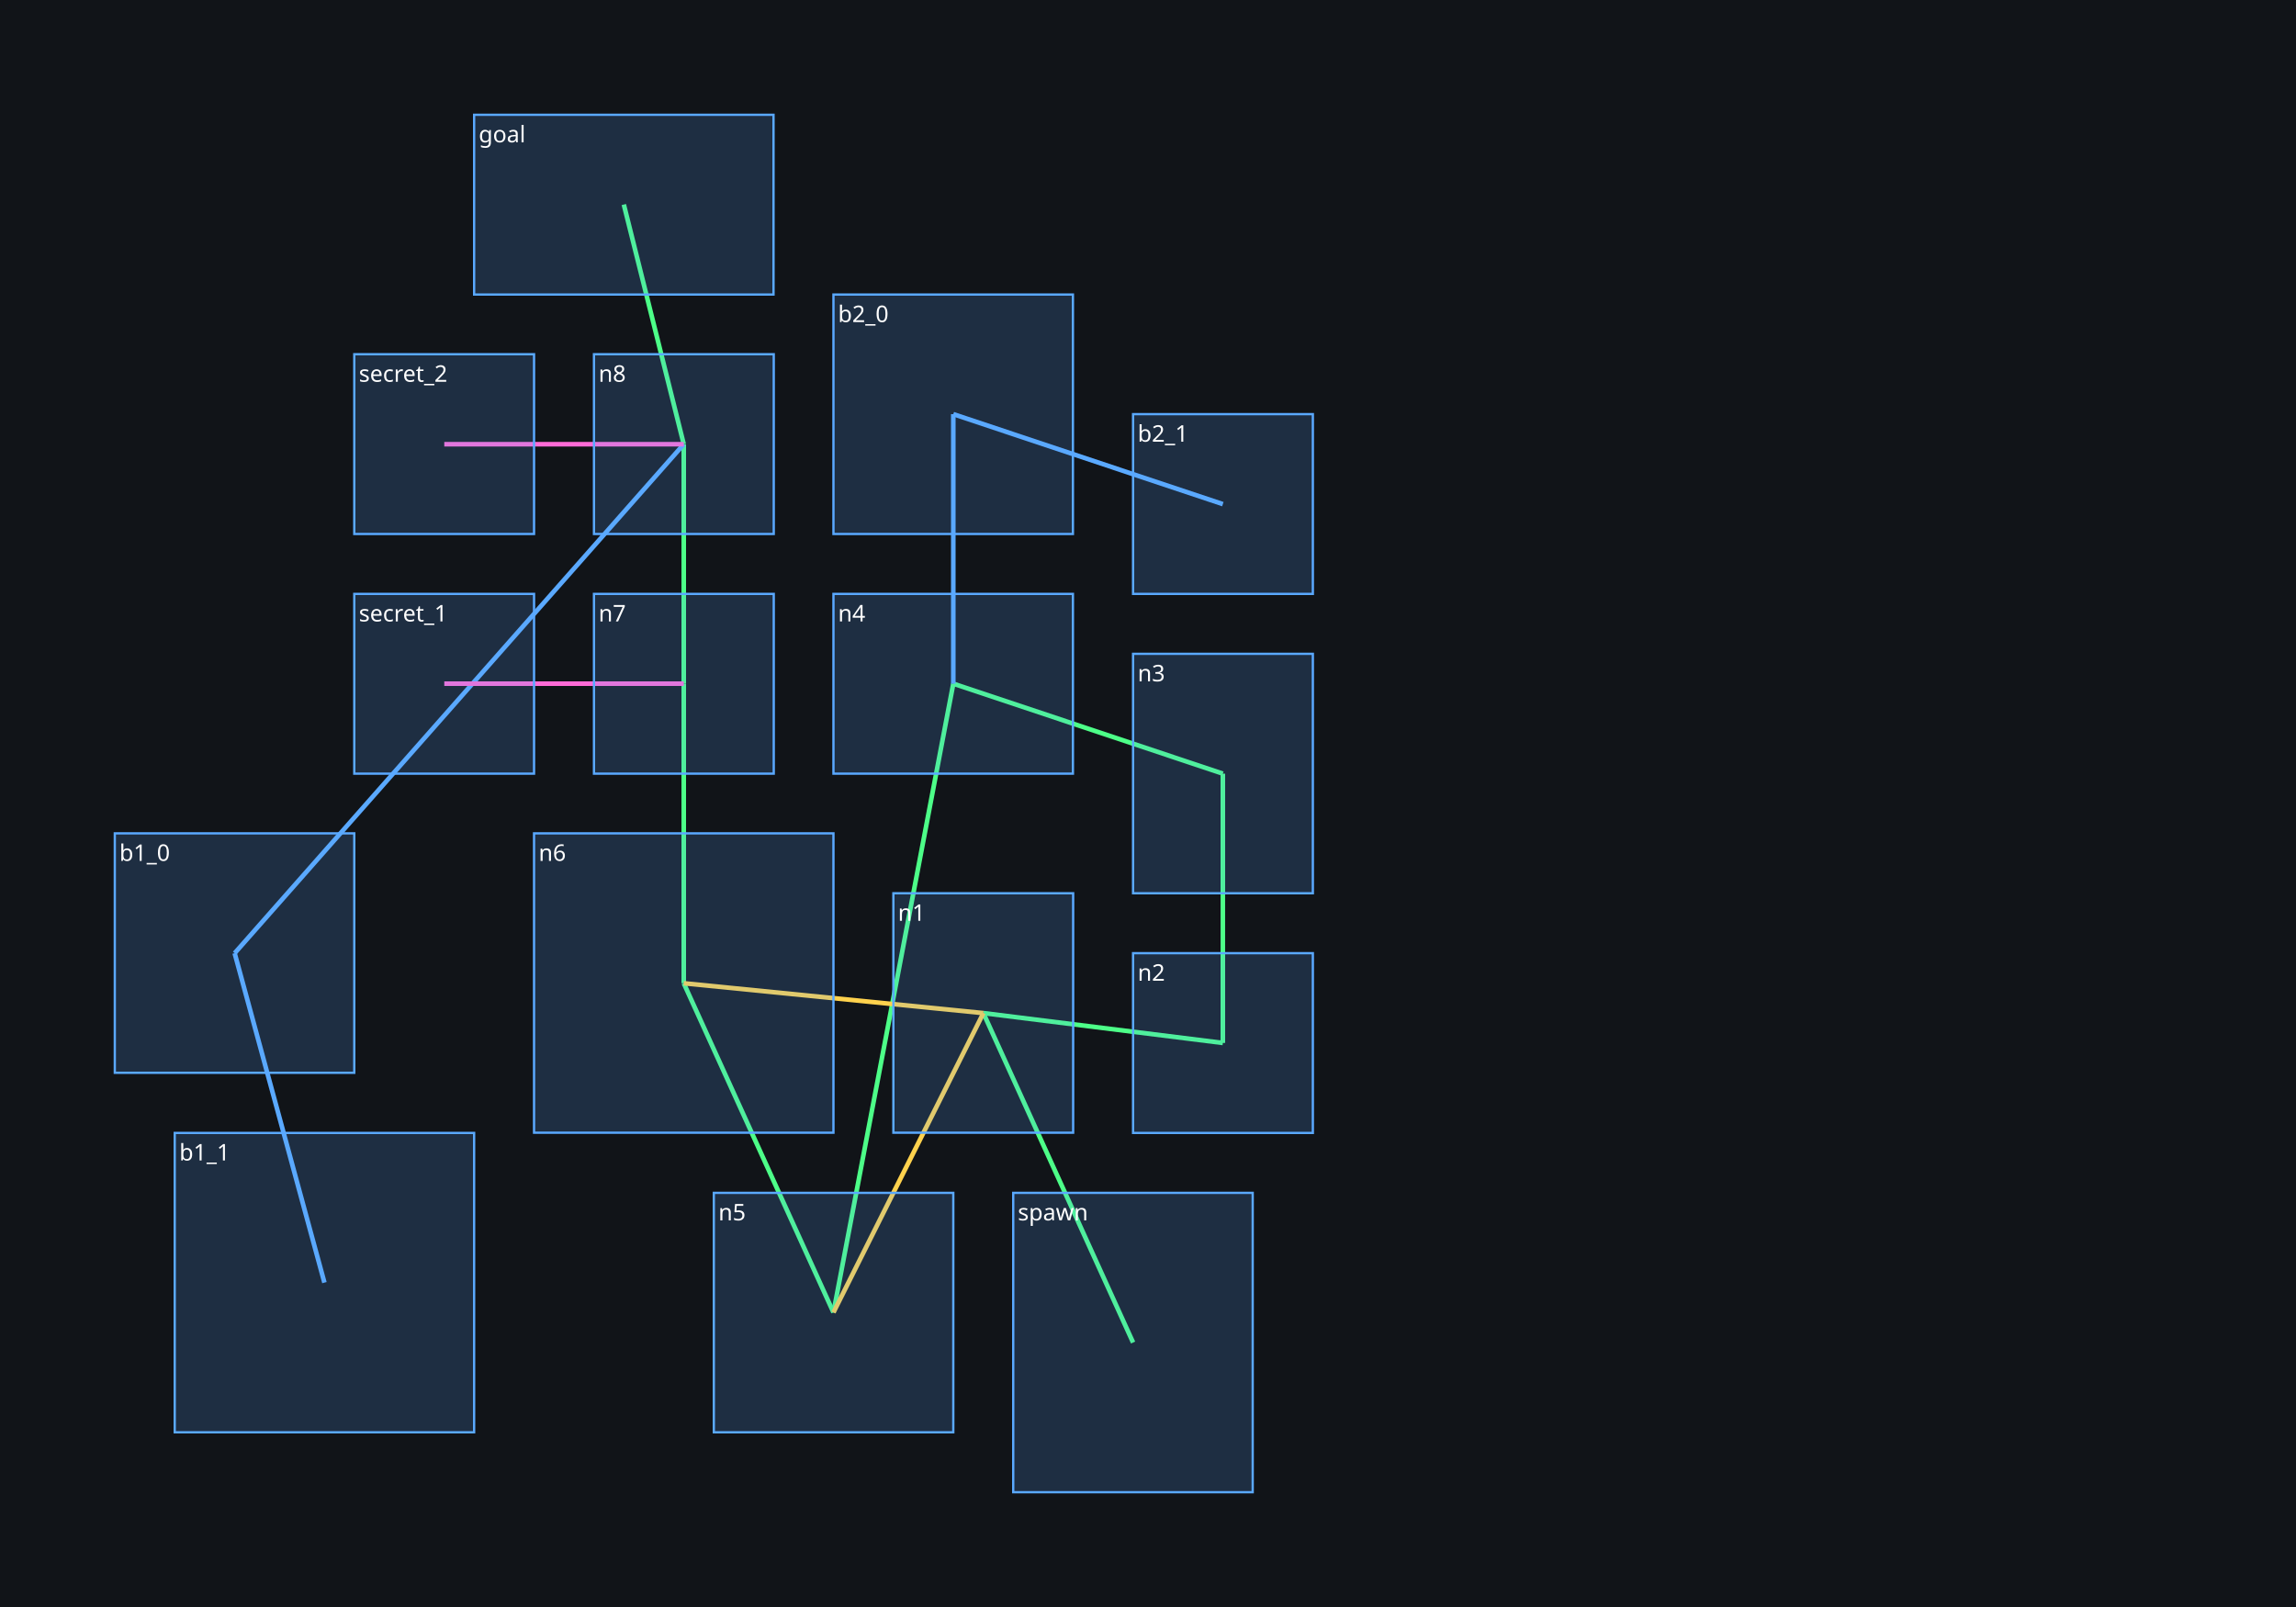
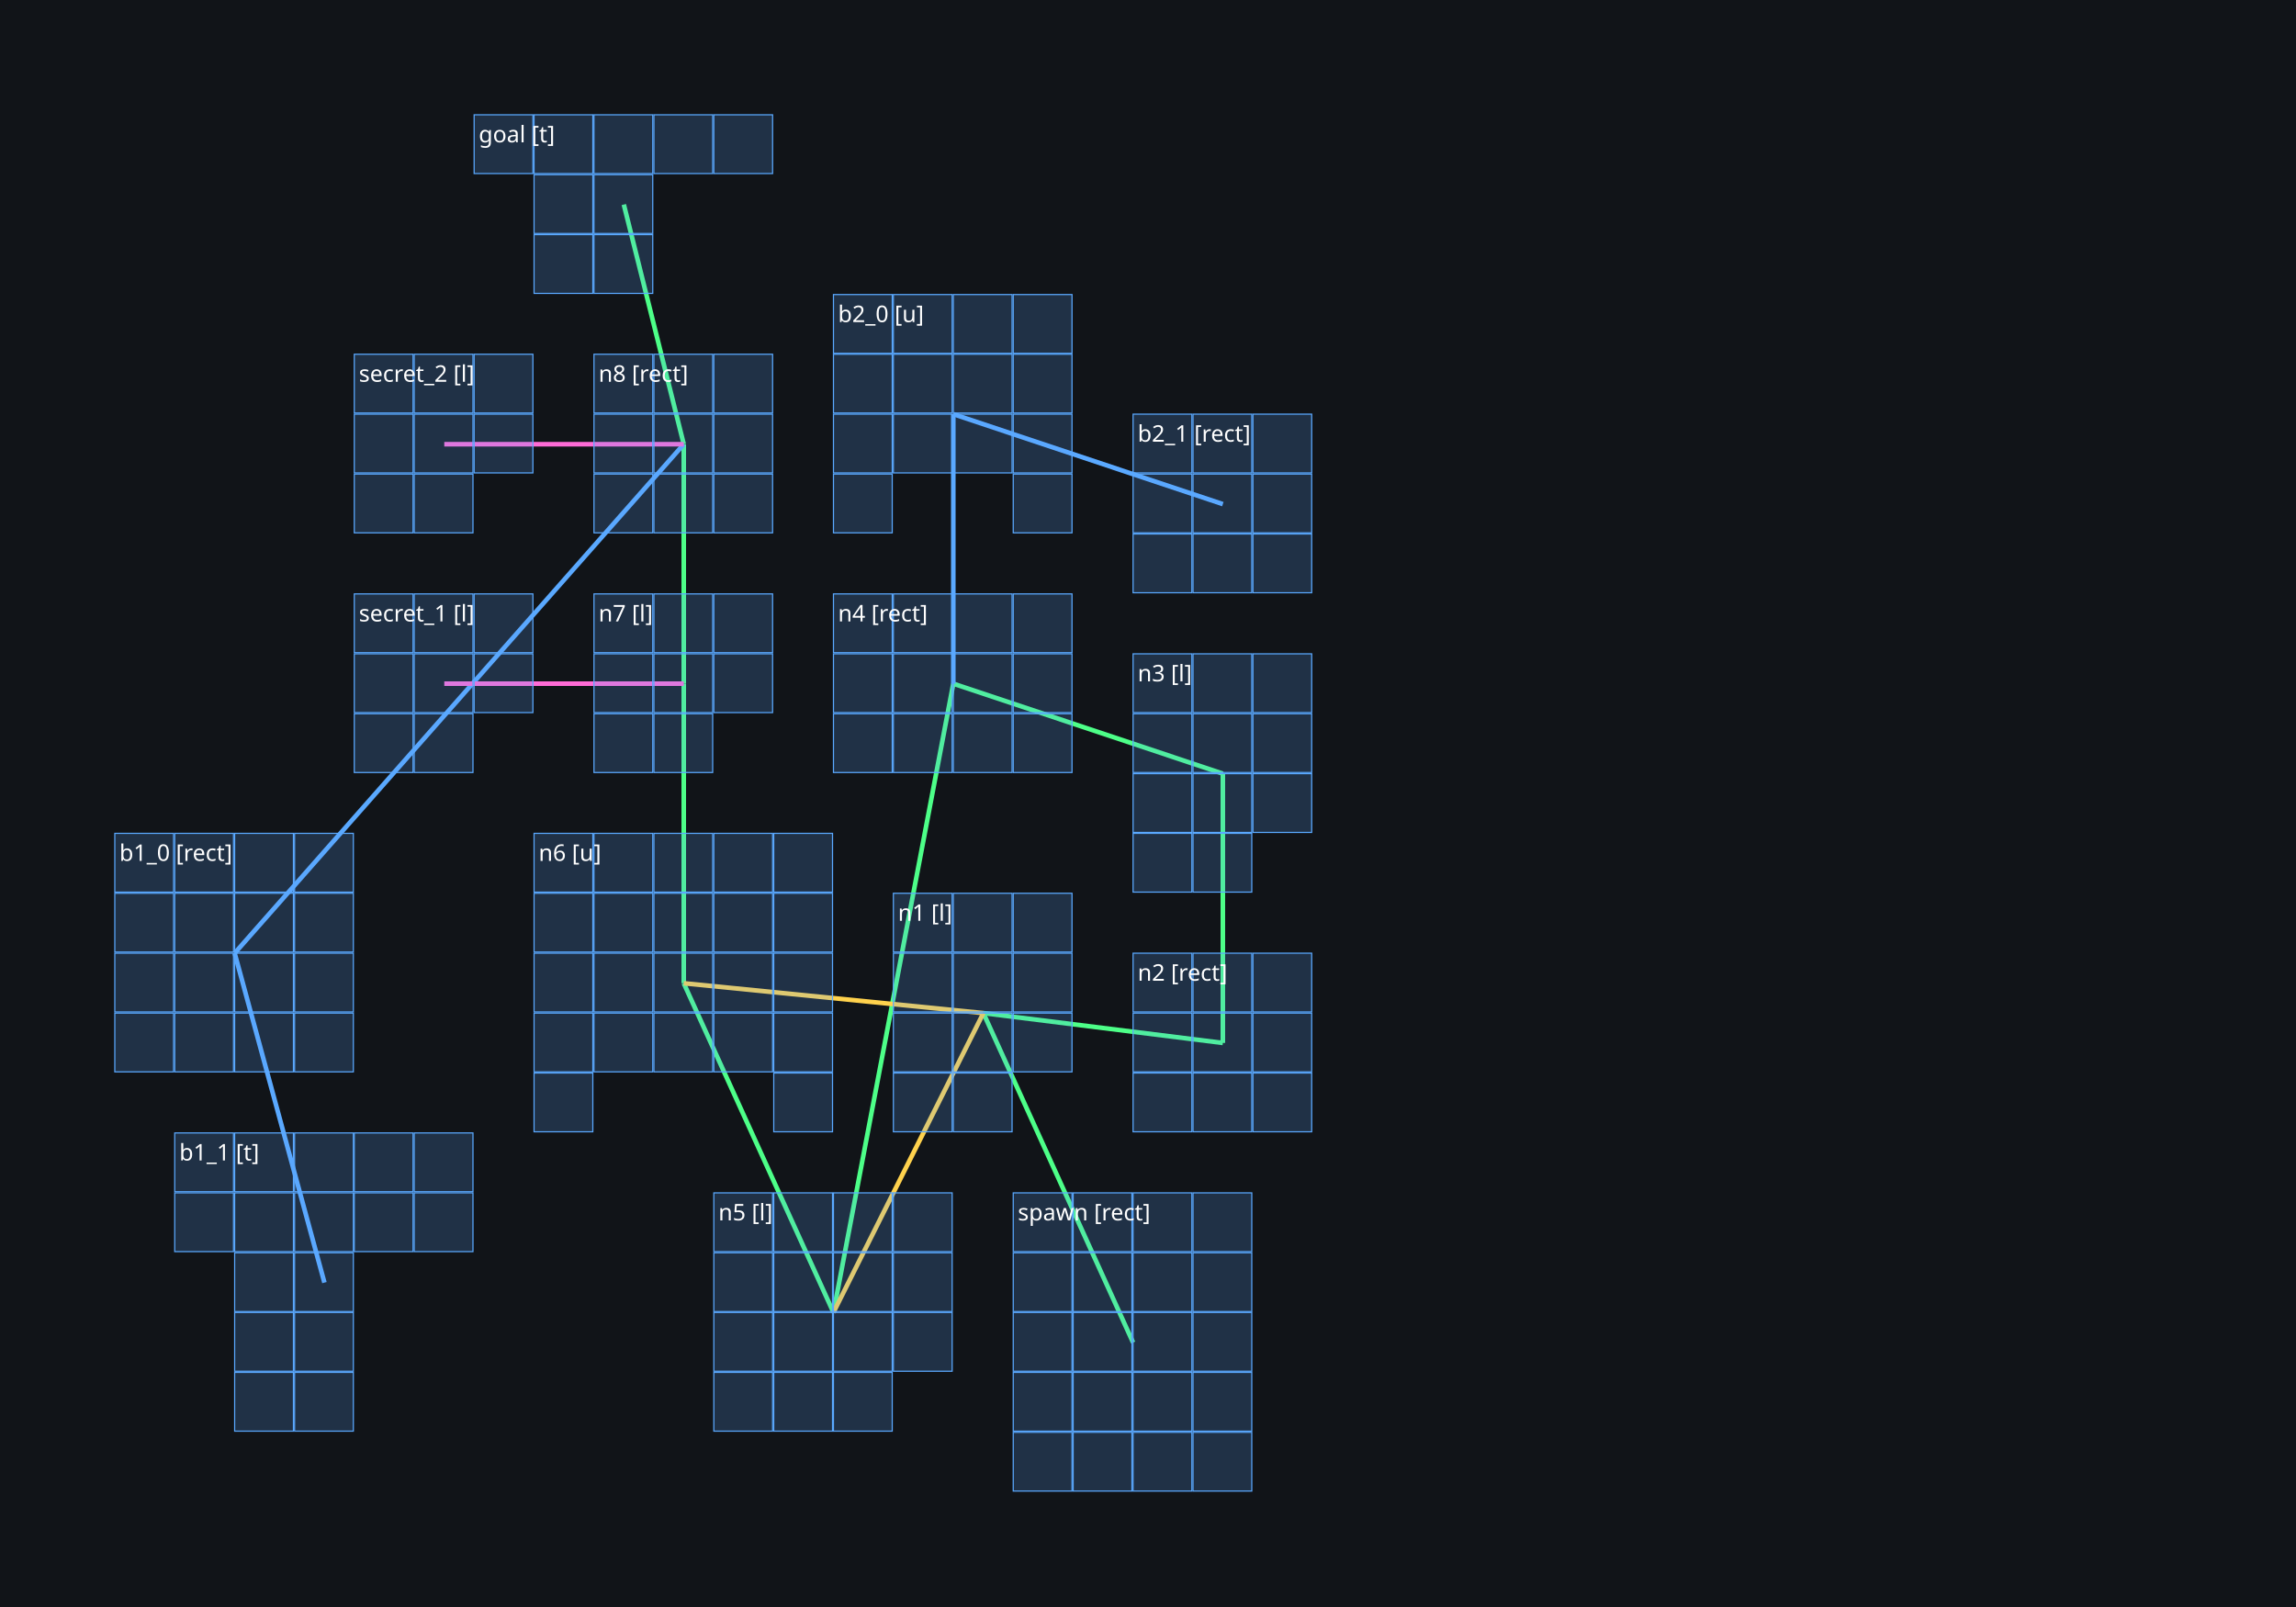
<svg xmlns="http://www.w3.org/2000/svg" width="1000" height="700" viewBox="0 0 1000 700">
  <rect width="100%" height="100%" fill="#111418" />
  <line x1="493.5" y1="584.8" x2="428.3" y2="441.3" stroke="#4dff88" stroke-width="2" />
  <line x1="428.3" y1="441.3" x2="532.6" y2="454.3" stroke="#4dff88" stroke-width="2" />
  <line x1="532.6" y1="454.3" x2="532.6" y2="337.0" stroke="#4dff88" stroke-width="2" />
  <line x1="532.6" y1="337.0" x2="415.2" y2="297.8" stroke="#4dff88" stroke-width="2" />
  <line x1="415.2" y1="297.8" x2="363.0" y2="571.7" stroke="#4dff88" stroke-width="2" />
  <line x1="363.0" y1="571.7" x2="297.8" y2="428.3" stroke="#4dff88" stroke-width="2" />
  <line x1="297.8" y1="428.3" x2="297.8" y2="297.8" stroke="#4dff88" stroke-width="2" />
  <line x1="297.8" y1="297.8" x2="297.8" y2="193.5" stroke="#4dff88" stroke-width="2" />
  <line x1="297.8" y1="193.5" x2="271.7" y2="89.1" stroke="#4dff88" stroke-width="2" />
  <line x1="297.8" y1="193.5" x2="102.2" y2="415.2" stroke="#5aa9ff" stroke-width="2" />
  <line x1="102.2" y1="415.2" x2="141.3" y2="558.7" stroke="#5aa9ff" stroke-width="2" />
  <line x1="415.2" y1="297.8" x2="415.2" y2="180.4" stroke="#5aa9ff" stroke-width="2" />
  <line x1="415.2" y1="180.4" x2="532.6" y2="219.6" stroke="#5aa9ff" stroke-width="2" />
  <line x1="428.3" y1="441.3" x2="363.0" y2="571.7" stroke="#ffd24d" stroke-width="2" />
  <line x1="428.3" y1="441.3" x2="297.8" y2="428.3" stroke="#ffd24d" stroke-width="2" />
  <line x1="297.8" y1="297.8" x2="193.5" y2="297.8" stroke="#ff6bd6" stroke-width="2" />
  <line x1="297.8" y1="193.5" x2="193.5" y2="193.5" stroke="#ff6bd6" stroke-width="2" />
-   <rect x="441.3" y="519.6" width="104.3" height="130.4" fill="#5aa9ff" fill-opacity="0.18" stroke="#5aa9ff" />
-   <text x="443.3" y="531.6" fill="#fff" font-family="sans-serif" font-size="10">spawn</text>
-   <rect x="389.1" y="389.1" width="78.3" height="104.3" fill="#5aa9ff" fill-opacity="0.18" stroke="#5aa9ff" />
-   <text x="391.1" y="401.1" fill="#fff" font-family="sans-serif" font-size="10">n1</text>
-   <rect x="493.5" y="415.2" width="78.3" height="78.3" fill="#5aa9ff" fill-opacity="0.18" stroke="#5aa9ff" />
-   <text x="495.5" y="427.2" fill="#fff" font-family="sans-serif" font-size="10">n2</text>
-   <rect x="310.9" y="519.6" width="104.3" height="104.3" fill="#5aa9ff" fill-opacity="0.18" stroke="#5aa9ff" />
-   <text x="312.9" y="531.6" fill="#fff" font-family="sans-serif" font-size="10">n5</text>
-   <rect x="232.6" y="363.0" width="130.4" height="130.4" fill="#5aa9ff" fill-opacity="0.18" stroke="#5aa9ff" />
-   <text x="234.6" y="375.0" fill="#fff" font-family="sans-serif" font-size="10">n6</text>
-   <rect x="493.5" y="284.8" width="78.3" height="104.3" fill="#5aa9ff" fill-opacity="0.18" stroke="#5aa9ff" />
-   <text x="495.5" y="296.8" fill="#fff" font-family="sans-serif" font-size="10">n3</text>
-   <rect x="363.0" y="258.7" width="104.3" height="78.3" fill="#5aa9ff" fill-opacity="0.18" stroke="#5aa9ff" />
-   <text x="365.0" y="270.7" fill="#fff" font-family="sans-serif" font-size="10">n4</text>
-   <rect x="258.7" y="258.7" width="78.3" height="78.3" fill="#5aa9ff" fill-opacity="0.18" stroke="#5aa9ff" />
-   <text x="260.7" y="270.7" fill="#fff" font-family="sans-serif" font-size="10">n7</text>
-   <rect x="363.0" y="128.3" width="104.3" height="104.3" fill="#5aa9ff" fill-opacity="0.18" stroke="#5aa9ff" />
-   <text x="365.0" y="140.3" fill="#fff" font-family="sans-serif" font-size="10">b2_0</text>
-   <rect x="258.7" y="154.3" width="78.3" height="78.3" fill="#5aa9ff" fill-opacity="0.18" stroke="#5aa9ff" />
-   <text x="260.7" y="166.3" fill="#fff" font-family="sans-serif" font-size="10">n8</text>
-   <rect x="154.3" y="258.7" width="78.3" height="78.3" fill="#5aa9ff" fill-opacity="0.18" stroke="#5aa9ff" />
-   <text x="156.3" y="270.7" fill="#fff" font-family="sans-serif" font-size="10">secret_1</text>
-   <rect x="493.5" y="180.4" width="78.3" height="78.3" fill="#5aa9ff" fill-opacity="0.18" stroke="#5aa9ff" />
-   <text x="495.5" y="192.4" fill="#fff" font-family="sans-serif" font-size="10">b2_1</text>
-   <rect x="206.5" y="50.0" width="130.4" height="78.3" fill="#5aa9ff" fill-opacity="0.18" stroke="#5aa9ff" />
-   <text x="208.5" y="62.0" fill="#fff" font-family="sans-serif" font-size="10">goal</text>
-   <rect x="50.0" y="363.0" width="104.3" height="104.3" fill="#5aa9ff" fill-opacity="0.18" stroke="#5aa9ff" />
-   <text x="52.0" y="375.0" fill="#fff" font-family="sans-serif" font-size="10">b1_0</text>
-   <rect x="154.3" y="154.3" width="78.3" height="78.3" fill="#5aa9ff" fill-opacity="0.18" stroke="#5aa9ff" />
-   <text x="156.3" y="166.3" fill="#fff" font-family="sans-serif" font-size="10">secret_2</text>
-   <rect x="76.1" y="493.5" width="130.4" height="130.4" fill="#5aa9ff" fill-opacity="0.18" stroke="#5aa9ff" />
-   <text x="78.1" y="505.5" fill="#fff" font-family="sans-serif" font-size="10">b1_1</text>
+   <rect x="441.3" y="519.6" width="25.6" height="25.6" fill="#5aa9ff" fill-opacity="0.20" stroke="#5aa9ff" stroke-width="0.5" />
+   <rect x="441.3" y="545.7" width="25.6" height="25.6" fill="#5aa9ff" fill-opacity="0.20" stroke="#5aa9ff" stroke-width="0.5" />
+   <rect x="441.3" y="571.7" width="25.6" height="25.6" fill="#5aa9ff" fill-opacity="0.20" stroke="#5aa9ff" stroke-width="0.5" />
+   <rect x="441.3" y="597.8" width="25.6" height="25.6" fill="#5aa9ff" fill-opacity="0.20" stroke="#5aa9ff" stroke-width="0.5" />
+   <rect x="441.3" y="623.9" width="25.6" height="25.6" fill="#5aa9ff" fill-opacity="0.20" stroke="#5aa9ff" stroke-width="0.5" />
+   <rect x="467.4" y="519.6" width="25.6" height="25.6" fill="#5aa9ff" fill-opacity="0.20" stroke="#5aa9ff" stroke-width="0.5" />
+   <rect x="467.4" y="545.7" width="25.6" height="25.6" fill="#5aa9ff" fill-opacity="0.20" stroke="#5aa9ff" stroke-width="0.5" />
+   <rect x="467.4" y="571.7" width="25.6" height="25.6" fill="#5aa9ff" fill-opacity="0.20" stroke="#5aa9ff" stroke-width="0.5" />
+   <rect x="467.4" y="597.8" width="25.6" height="25.6" fill="#5aa9ff" fill-opacity="0.20" stroke="#5aa9ff" stroke-width="0.5" />
+   <rect x="467.4" y="623.9" width="25.6" height="25.6" fill="#5aa9ff" fill-opacity="0.20" stroke="#5aa9ff" stroke-width="0.5" />
+   <rect x="493.5" y="519.6" width="25.6" height="25.6" fill="#5aa9ff" fill-opacity="0.20" stroke="#5aa9ff" stroke-width="0.5" />
+   <rect x="493.5" y="545.7" width="25.6" height="25.6" fill="#5aa9ff" fill-opacity="0.20" stroke="#5aa9ff" stroke-width="0.5" />
+   <rect x="493.5" y="571.7" width="25.6" height="25.6" fill="#5aa9ff" fill-opacity="0.20" stroke="#5aa9ff" stroke-width="0.5" />
+   <rect x="493.5" y="597.8" width="25.6" height="25.6" fill="#5aa9ff" fill-opacity="0.20" stroke="#5aa9ff" stroke-width="0.5" />
+   <rect x="493.5" y="623.9" width="25.6" height="25.6" fill="#5aa9ff" fill-opacity="0.20" stroke="#5aa9ff" stroke-width="0.5" />
+   <rect x="519.6" y="519.6" width="25.6" height="25.6" fill="#5aa9ff" fill-opacity="0.20" stroke="#5aa9ff" stroke-width="0.5" />
+   <rect x="519.6" y="545.7" width="25.6" height="25.6" fill="#5aa9ff" fill-opacity="0.20" stroke="#5aa9ff" stroke-width="0.5" />
+   <rect x="519.6" y="571.7" width="25.6" height="25.6" fill="#5aa9ff" fill-opacity="0.20" stroke="#5aa9ff" stroke-width="0.5" />
+   <rect x="519.6" y="597.8" width="25.6" height="25.6" fill="#5aa9ff" fill-opacity="0.20" stroke="#5aa9ff" stroke-width="0.5" />
+   <rect x="519.6" y="623.9" width="25.6" height="25.6" fill="#5aa9ff" fill-opacity="0.20" stroke="#5aa9ff" stroke-width="0.5" />
+   <text x="443.3" y="531.6" fill="#fff" font-family="sans-serif" font-size="10">spawn [rect]</text>
+   <rect x="389.1" y="389.1" width="25.6" height="25.6" fill="#5aa9ff" fill-opacity="0.20" stroke="#5aa9ff" stroke-width="0.5" />
+   <rect x="389.1" y="415.2" width="25.6" height="25.6" fill="#5aa9ff" fill-opacity="0.20" stroke="#5aa9ff" stroke-width="0.5" />
+   <rect x="389.1" y="441.3" width="25.6" height="25.6" fill="#5aa9ff" fill-opacity="0.20" stroke="#5aa9ff" stroke-width="0.5" />
+   <rect x="389.1" y="467.4" width="25.6" height="25.6" fill="#5aa9ff" fill-opacity="0.20" stroke="#5aa9ff" stroke-width="0.5" />
+   <rect x="415.2" y="389.1" width="25.6" height="25.6" fill="#5aa9ff" fill-opacity="0.20" stroke="#5aa9ff" stroke-width="0.5" />
+   <rect x="415.2" y="415.2" width="25.6" height="25.6" fill="#5aa9ff" fill-opacity="0.20" stroke="#5aa9ff" stroke-width="0.5" />
+   <rect x="415.2" y="441.3" width="25.6" height="25.6" fill="#5aa9ff" fill-opacity="0.20" stroke="#5aa9ff" stroke-width="0.5" />
+   <rect x="415.2" y="467.4" width="25.6" height="25.6" fill="#5aa9ff" fill-opacity="0.20" stroke="#5aa9ff" stroke-width="0.5" />
+   <rect x="441.3" y="389.1" width="25.6" height="25.6" fill="#5aa9ff" fill-opacity="0.20" stroke="#5aa9ff" stroke-width="0.5" />
+   <rect x="441.3" y="415.2" width="25.6" height="25.6" fill="#5aa9ff" fill-opacity="0.20" stroke="#5aa9ff" stroke-width="0.5" />
+   <rect x="441.3" y="441.3" width="25.6" height="25.6" fill="#5aa9ff" fill-opacity="0.20" stroke="#5aa9ff" stroke-width="0.5" />
+   <text x="391.1" y="401.1" fill="#fff" font-family="sans-serif" font-size="10">n1 [l]</text>
+   <rect x="493.5" y="415.2" width="25.6" height="25.6" fill="#5aa9ff" fill-opacity="0.20" stroke="#5aa9ff" stroke-width="0.5" />
+   <rect x="493.5" y="441.3" width="25.6" height="25.6" fill="#5aa9ff" fill-opacity="0.20" stroke="#5aa9ff" stroke-width="0.5" />
+   <rect x="493.5" y="467.4" width="25.6" height="25.6" fill="#5aa9ff" fill-opacity="0.20" stroke="#5aa9ff" stroke-width="0.5" />
+   <rect x="519.6" y="415.2" width="25.6" height="25.6" fill="#5aa9ff" fill-opacity="0.20" stroke="#5aa9ff" stroke-width="0.5" />
+   <rect x="519.6" y="441.3" width="25.6" height="25.6" fill="#5aa9ff" fill-opacity="0.20" stroke="#5aa9ff" stroke-width="0.5" />
+   <rect x="519.6" y="467.4" width="25.6" height="25.6" fill="#5aa9ff" fill-opacity="0.20" stroke="#5aa9ff" stroke-width="0.5" />
+   <rect x="545.7" y="415.2" width="25.6" height="25.6" fill="#5aa9ff" fill-opacity="0.20" stroke="#5aa9ff" stroke-width="0.5" />
+   <rect x="545.7" y="441.3" width="25.6" height="25.6" fill="#5aa9ff" fill-opacity="0.20" stroke="#5aa9ff" stroke-width="0.5" />
+   <rect x="545.7" y="467.4" width="25.6" height="25.6" fill="#5aa9ff" fill-opacity="0.20" stroke="#5aa9ff" stroke-width="0.5" />
+   <text x="495.5" y="427.2" fill="#fff" font-family="sans-serif" font-size="10">n2 [rect]</text>
+   <rect x="310.9" y="519.6" width="25.6" height="25.6" fill="#5aa9ff" fill-opacity="0.20" stroke="#5aa9ff" stroke-width="0.5" />
+   <rect x="310.9" y="545.7" width="25.6" height="25.6" fill="#5aa9ff" fill-opacity="0.20" stroke="#5aa9ff" stroke-width="0.5" />
+   <rect x="310.9" y="571.7" width="25.6" height="25.6" fill="#5aa9ff" fill-opacity="0.20" stroke="#5aa9ff" stroke-width="0.5" />
+   <rect x="310.9" y="597.8" width="25.6" height="25.6" fill="#5aa9ff" fill-opacity="0.20" stroke="#5aa9ff" stroke-width="0.5" />
+   <rect x="337.0" y="519.6" width="25.6" height="25.6" fill="#5aa9ff" fill-opacity="0.20" stroke="#5aa9ff" stroke-width="0.5" />
+   <rect x="337.0" y="545.7" width="25.6" height="25.6" fill="#5aa9ff" fill-opacity="0.20" stroke="#5aa9ff" stroke-width="0.5" />
+   <rect x="337.0" y="571.7" width="25.6" height="25.6" fill="#5aa9ff" fill-opacity="0.20" stroke="#5aa9ff" stroke-width="0.5" />
+   <rect x="337.0" y="597.8" width="25.6" height="25.6" fill="#5aa9ff" fill-opacity="0.20" stroke="#5aa9ff" stroke-width="0.5" />
+   <rect x="363.0" y="519.6" width="25.6" height="25.6" fill="#5aa9ff" fill-opacity="0.20" stroke="#5aa9ff" stroke-width="0.5" />
+   <rect x="363.0" y="545.7" width="25.6" height="25.6" fill="#5aa9ff" fill-opacity="0.20" stroke="#5aa9ff" stroke-width="0.5" />
+   <rect x="363.0" y="571.7" width="25.6" height="25.6" fill="#5aa9ff" fill-opacity="0.20" stroke="#5aa9ff" stroke-width="0.5" />
+   <rect x="363.0" y="597.8" width="25.6" height="25.6" fill="#5aa9ff" fill-opacity="0.20" stroke="#5aa9ff" stroke-width="0.5" />
+   <rect x="389.1" y="519.6" width="25.6" height="25.6" fill="#5aa9ff" fill-opacity="0.20" stroke="#5aa9ff" stroke-width="0.5" />
+   <rect x="389.1" y="545.7" width="25.6" height="25.6" fill="#5aa9ff" fill-opacity="0.20" stroke="#5aa9ff" stroke-width="0.5" />
+   <rect x="389.1" y="571.7" width="25.6" height="25.6" fill="#5aa9ff" fill-opacity="0.20" stroke="#5aa9ff" stroke-width="0.5" />
+   <text x="312.9" y="531.6" fill="#fff" font-family="sans-serif" font-size="10">n5 [l]</text>
+   <rect x="232.6" y="363.0" width="25.6" height="25.6" fill="#5aa9ff" fill-opacity="0.20" stroke="#5aa9ff" stroke-width="0.5" />
+   <rect x="232.6" y="389.1" width="25.6" height="25.6" fill="#5aa9ff" fill-opacity="0.20" stroke="#5aa9ff" stroke-width="0.5" />
+   <rect x="232.6" y="415.2" width="25.6" height="25.6" fill="#5aa9ff" fill-opacity="0.20" stroke="#5aa9ff" stroke-width="0.5" />
+   <rect x="232.6" y="441.3" width="25.6" height="25.6" fill="#5aa9ff" fill-opacity="0.20" stroke="#5aa9ff" stroke-width="0.5" />
+   <rect x="232.6" y="467.4" width="25.6" height="25.6" fill="#5aa9ff" fill-opacity="0.20" stroke="#5aa9ff" stroke-width="0.5" />
+   <rect x="258.7" y="363.0" width="25.6" height="25.6" fill="#5aa9ff" fill-opacity="0.20" stroke="#5aa9ff" stroke-width="0.5" />
+   <rect x="258.7" y="389.1" width="25.6" height="25.6" fill="#5aa9ff" fill-opacity="0.20" stroke="#5aa9ff" stroke-width="0.5" />
+   <rect x="258.7" y="415.2" width="25.6" height="25.6" fill="#5aa9ff" fill-opacity="0.20" stroke="#5aa9ff" stroke-width="0.5" />
+   <rect x="258.7" y="441.3" width="25.6" height="25.6" fill="#5aa9ff" fill-opacity="0.20" stroke="#5aa9ff" stroke-width="0.5" />
+   <rect x="284.8" y="363.0" width="25.6" height="25.6" fill="#5aa9ff" fill-opacity="0.20" stroke="#5aa9ff" stroke-width="0.5" />
+   <rect x="284.8" y="389.1" width="25.6" height="25.6" fill="#5aa9ff" fill-opacity="0.20" stroke="#5aa9ff" stroke-width="0.5" />
+   <rect x="284.8" y="415.2" width="25.6" height="25.6" fill="#5aa9ff" fill-opacity="0.20" stroke="#5aa9ff" stroke-width="0.5" />
+   <rect x="284.8" y="441.3" width="25.6" height="25.6" fill="#5aa9ff" fill-opacity="0.20" stroke="#5aa9ff" stroke-width="0.5" />
+   <rect x="310.9" y="363.0" width="25.6" height="25.6" fill="#5aa9ff" fill-opacity="0.20" stroke="#5aa9ff" stroke-width="0.5" />
+   <rect x="310.9" y="389.1" width="25.6" height="25.6" fill="#5aa9ff" fill-opacity="0.20" stroke="#5aa9ff" stroke-width="0.5" />
+   <rect x="310.9" y="415.2" width="25.6" height="25.6" fill="#5aa9ff" fill-opacity="0.20" stroke="#5aa9ff" stroke-width="0.5" />
+   <rect x="310.9" y="441.3" width="25.6" height="25.6" fill="#5aa9ff" fill-opacity="0.20" stroke="#5aa9ff" stroke-width="0.5" />
+   <rect x="337.0" y="363.0" width="25.6" height="25.6" fill="#5aa9ff" fill-opacity="0.20" stroke="#5aa9ff" stroke-width="0.5" />
+   <rect x="337.0" y="389.1" width="25.6" height="25.6" fill="#5aa9ff" fill-opacity="0.20" stroke="#5aa9ff" stroke-width="0.5" />
+   <rect x="337.0" y="415.2" width="25.6" height="25.6" fill="#5aa9ff" fill-opacity="0.20" stroke="#5aa9ff" stroke-width="0.5" />
+   <rect x="337.0" y="441.3" width="25.6" height="25.6" fill="#5aa9ff" fill-opacity="0.20" stroke="#5aa9ff" stroke-width="0.5" />
+   <rect x="337.0" y="467.4" width="25.6" height="25.6" fill="#5aa9ff" fill-opacity="0.20" stroke="#5aa9ff" stroke-width="0.5" />
+   <text x="234.6" y="375.0" fill="#fff" font-family="sans-serif" font-size="10">n6 [u]</text>
+   <rect x="493.5" y="284.8" width="25.6" height="25.6" fill="#5aa9ff" fill-opacity="0.20" stroke="#5aa9ff" stroke-width="0.5" />
+   <rect x="493.5" y="310.9" width="25.6" height="25.6" fill="#5aa9ff" fill-opacity="0.20" stroke="#5aa9ff" stroke-width="0.5" />
+   <rect x="493.5" y="337.0" width="25.6" height="25.6" fill="#5aa9ff" fill-opacity="0.20" stroke="#5aa9ff" stroke-width="0.5" />
+   <rect x="493.5" y="363.0" width="25.6" height="25.6" fill="#5aa9ff" fill-opacity="0.20" stroke="#5aa9ff" stroke-width="0.5" />
+   <rect x="519.6" y="284.8" width="25.6" height="25.6" fill="#5aa9ff" fill-opacity="0.20" stroke="#5aa9ff" stroke-width="0.5" />
+   <rect x="519.6" y="310.9" width="25.6" height="25.6" fill="#5aa9ff" fill-opacity="0.20" stroke="#5aa9ff" stroke-width="0.5" />
+   <rect x="519.6" y="337.0" width="25.6" height="25.6" fill="#5aa9ff" fill-opacity="0.20" stroke="#5aa9ff" stroke-width="0.5" />
+   <rect x="519.6" y="363.0" width="25.6" height="25.6" fill="#5aa9ff" fill-opacity="0.20" stroke="#5aa9ff" stroke-width="0.5" />
+   <rect x="545.7" y="284.8" width="25.6" height="25.6" fill="#5aa9ff" fill-opacity="0.20" stroke="#5aa9ff" stroke-width="0.5" />
+   <rect x="545.7" y="310.9" width="25.6" height="25.6" fill="#5aa9ff" fill-opacity="0.20" stroke="#5aa9ff" stroke-width="0.5" />
+   <rect x="545.7" y="337.0" width="25.6" height="25.6" fill="#5aa9ff" fill-opacity="0.20" stroke="#5aa9ff" stroke-width="0.5" />
+   <text x="495.5" y="296.8" fill="#fff" font-family="sans-serif" font-size="10">n3 [l]</text>
+   <rect x="363.0" y="258.7" width="25.6" height="25.6" fill="#5aa9ff" fill-opacity="0.20" stroke="#5aa9ff" stroke-width="0.5" />
+   <rect x="363.0" y="284.8" width="25.6" height="25.6" fill="#5aa9ff" fill-opacity="0.20" stroke="#5aa9ff" stroke-width="0.5" />
+   <rect x="363.0" y="310.9" width="25.6" height="25.6" fill="#5aa9ff" fill-opacity="0.20" stroke="#5aa9ff" stroke-width="0.5" />
+   <rect x="389.1" y="258.7" width="25.6" height="25.6" fill="#5aa9ff" fill-opacity="0.20" stroke="#5aa9ff" stroke-width="0.5" />
+   <rect x="389.1" y="284.8" width="25.6" height="25.6" fill="#5aa9ff" fill-opacity="0.20" stroke="#5aa9ff" stroke-width="0.5" />
+   <rect x="389.1" y="310.9" width="25.6" height="25.6" fill="#5aa9ff" fill-opacity="0.20" stroke="#5aa9ff" stroke-width="0.5" />
+   <rect x="415.2" y="258.7" width="25.6" height="25.6" fill="#5aa9ff" fill-opacity="0.20" stroke="#5aa9ff" stroke-width="0.5" />
+   <rect x="415.2" y="284.8" width="25.6" height="25.6" fill="#5aa9ff" fill-opacity="0.20" stroke="#5aa9ff" stroke-width="0.5" />
+   <rect x="415.2" y="310.9" width="25.6" height="25.6" fill="#5aa9ff" fill-opacity="0.20" stroke="#5aa9ff" stroke-width="0.5" />
+   <rect x="441.3" y="258.7" width="25.6" height="25.6" fill="#5aa9ff" fill-opacity="0.20" stroke="#5aa9ff" stroke-width="0.5" />
+   <rect x="441.3" y="284.8" width="25.6" height="25.6" fill="#5aa9ff" fill-opacity="0.20" stroke="#5aa9ff" stroke-width="0.5" />
+   <rect x="441.3" y="310.9" width="25.6" height="25.6" fill="#5aa9ff" fill-opacity="0.20" stroke="#5aa9ff" stroke-width="0.5" />
+   <text x="365.0" y="270.7" fill="#fff" font-family="sans-serif" font-size="10">n4 [rect]</text>
+   <rect x="258.7" y="258.7" width="25.6" height="25.6" fill="#5aa9ff" fill-opacity="0.20" stroke="#5aa9ff" stroke-width="0.5" />
+   <rect x="258.7" y="284.8" width="25.6" height="25.6" fill="#5aa9ff" fill-opacity="0.20" stroke="#5aa9ff" stroke-width="0.5" />
+   <rect x="258.7" y="310.9" width="25.6" height="25.6" fill="#5aa9ff" fill-opacity="0.20" stroke="#5aa9ff" stroke-width="0.5" />
+   <rect x="284.8" y="258.7" width="25.6" height="25.6" fill="#5aa9ff" fill-opacity="0.20" stroke="#5aa9ff" stroke-width="0.5" />
+   <rect x="284.8" y="284.8" width="25.6" height="25.6" fill="#5aa9ff" fill-opacity="0.20" stroke="#5aa9ff" stroke-width="0.5" />
+   <rect x="284.8" y="310.9" width="25.6" height="25.6" fill="#5aa9ff" fill-opacity="0.20" stroke="#5aa9ff" stroke-width="0.5" />
+   <rect x="310.9" y="258.7" width="25.6" height="25.6" fill="#5aa9ff" fill-opacity="0.20" stroke="#5aa9ff" stroke-width="0.5" />
+   <rect x="310.9" y="284.8" width="25.6" height="25.6" fill="#5aa9ff" fill-opacity="0.20" stroke="#5aa9ff" stroke-width="0.5" />
+   <text x="260.7" y="270.7" fill="#fff" font-family="sans-serif" font-size="10">n7 [l]</text>
+   <rect x="363.0" y="128.3" width="25.6" height="25.6" fill="#5aa9ff" fill-opacity="0.20" stroke="#5aa9ff" stroke-width="0.5" />
+   <rect x="363.0" y="154.3" width="25.6" height="25.6" fill="#5aa9ff" fill-opacity="0.20" stroke="#5aa9ff" stroke-width="0.5" />
+   <rect x="363.0" y="180.4" width="25.6" height="25.6" fill="#5aa9ff" fill-opacity="0.20" stroke="#5aa9ff" stroke-width="0.5" />
+   <rect x="363.0" y="206.5" width="25.6" height="25.6" fill="#5aa9ff" fill-opacity="0.20" stroke="#5aa9ff" stroke-width="0.5" />
+   <rect x="389.1" y="128.3" width="25.6" height="25.6" fill="#5aa9ff" fill-opacity="0.20" stroke="#5aa9ff" stroke-width="0.5" />
+   <rect x="389.1" y="154.3" width="25.6" height="25.6" fill="#5aa9ff" fill-opacity="0.20" stroke="#5aa9ff" stroke-width="0.5" />
+   <rect x="389.1" y="180.4" width="25.6" height="25.6" fill="#5aa9ff" fill-opacity="0.20" stroke="#5aa9ff" stroke-width="0.5" />
+   <rect x="415.2" y="128.3" width="25.6" height="25.6" fill="#5aa9ff" fill-opacity="0.20" stroke="#5aa9ff" stroke-width="0.5" />
+   <rect x="415.2" y="154.3" width="25.6" height="25.6" fill="#5aa9ff" fill-opacity="0.20" stroke="#5aa9ff" stroke-width="0.5" />
+   <rect x="415.2" y="180.4" width="25.6" height="25.6" fill="#5aa9ff" fill-opacity="0.20" stroke="#5aa9ff" stroke-width="0.5" />
+   <rect x="441.3" y="128.3" width="25.6" height="25.6" fill="#5aa9ff" fill-opacity="0.20" stroke="#5aa9ff" stroke-width="0.5" />
+   <rect x="441.3" y="154.3" width="25.6" height="25.6" fill="#5aa9ff" fill-opacity="0.20" stroke="#5aa9ff" stroke-width="0.5" />
+   <rect x="441.3" y="180.4" width="25.6" height="25.6" fill="#5aa9ff" fill-opacity="0.20" stroke="#5aa9ff" stroke-width="0.5" />
+   <rect x="441.3" y="206.5" width="25.6" height="25.6" fill="#5aa9ff" fill-opacity="0.20" stroke="#5aa9ff" stroke-width="0.5" />
+   <text x="365.0" y="140.3" fill="#fff" font-family="sans-serif" font-size="10">b2_0 [u]</text>
+   <rect x="258.7" y="154.3" width="25.6" height="25.6" fill="#5aa9ff" fill-opacity="0.20" stroke="#5aa9ff" stroke-width="0.5" />
+   <rect x="258.7" y="180.4" width="25.6" height="25.6" fill="#5aa9ff" fill-opacity="0.20" stroke="#5aa9ff" stroke-width="0.5" />
+   <rect x="258.7" y="206.5" width="25.6" height="25.6" fill="#5aa9ff" fill-opacity="0.20" stroke="#5aa9ff" stroke-width="0.5" />
+   <rect x="284.8" y="154.3" width="25.6" height="25.6" fill="#5aa9ff" fill-opacity="0.20" stroke="#5aa9ff" stroke-width="0.5" />
+   <rect x="284.8" y="180.4" width="25.6" height="25.6" fill="#5aa9ff" fill-opacity="0.20" stroke="#5aa9ff" stroke-width="0.5" />
+   <rect x="284.8" y="206.5" width="25.6" height="25.6" fill="#5aa9ff" fill-opacity="0.20" stroke="#5aa9ff" stroke-width="0.5" />
+   <rect x="310.9" y="154.3" width="25.6" height="25.6" fill="#5aa9ff" fill-opacity="0.20" stroke="#5aa9ff" stroke-width="0.5" />
+   <rect x="310.9" y="180.4" width="25.6" height="25.6" fill="#5aa9ff" fill-opacity="0.20" stroke="#5aa9ff" stroke-width="0.5" />
+   <rect x="310.9" y="206.5" width="25.6" height="25.6" fill="#5aa9ff" fill-opacity="0.20" stroke="#5aa9ff" stroke-width="0.5" />
+   <text x="260.7" y="166.3" fill="#fff" font-family="sans-serif" font-size="10">n8 [rect]</text>
+   <rect x="154.3" y="258.7" width="25.6" height="25.6" fill="#5aa9ff" fill-opacity="0.20" stroke="#5aa9ff" stroke-width="0.5" />
+   <rect x="154.3" y="284.8" width="25.6" height="25.6" fill="#5aa9ff" fill-opacity="0.20" stroke="#5aa9ff" stroke-width="0.5" />
+   <rect x="154.3" y="310.9" width="25.6" height="25.6" fill="#5aa9ff" fill-opacity="0.20" stroke="#5aa9ff" stroke-width="0.5" />
+   <rect x="180.4" y="258.7" width="25.6" height="25.6" fill="#5aa9ff" fill-opacity="0.20" stroke="#5aa9ff" stroke-width="0.5" />
+   <rect x="180.4" y="284.8" width="25.6" height="25.6" fill="#5aa9ff" fill-opacity="0.20" stroke="#5aa9ff" stroke-width="0.5" />
+   <rect x="180.4" y="310.9" width="25.6" height="25.6" fill="#5aa9ff" fill-opacity="0.20" stroke="#5aa9ff" stroke-width="0.5" />
+   <rect x="206.5" y="258.7" width="25.6" height="25.6" fill="#5aa9ff" fill-opacity="0.20" stroke="#5aa9ff" stroke-width="0.5" />
+   <rect x="206.5" y="284.8" width="25.6" height="25.6" fill="#5aa9ff" fill-opacity="0.20" stroke="#5aa9ff" stroke-width="0.5" />
+   <text x="156.3" y="270.7" fill="#fff" font-family="sans-serif" font-size="10">secret_1 [l]</text>
+   <rect x="493.5" y="180.4" width="25.6" height="25.6" fill="#5aa9ff" fill-opacity="0.20" stroke="#5aa9ff" stroke-width="0.5" />
+   <rect x="493.5" y="206.5" width="25.6" height="25.6" fill="#5aa9ff" fill-opacity="0.20" stroke="#5aa9ff" stroke-width="0.5" />
+   <rect x="493.5" y="232.6" width="25.6" height="25.6" fill="#5aa9ff" fill-opacity="0.20" stroke="#5aa9ff" stroke-width="0.5" />
+   <rect x="519.6" y="180.4" width="25.6" height="25.6" fill="#5aa9ff" fill-opacity="0.20" stroke="#5aa9ff" stroke-width="0.5" />
+   <rect x="519.6" y="206.5" width="25.6" height="25.6" fill="#5aa9ff" fill-opacity="0.20" stroke="#5aa9ff" stroke-width="0.5" />
+   <rect x="519.6" y="232.6" width="25.6" height="25.6" fill="#5aa9ff" fill-opacity="0.20" stroke="#5aa9ff" stroke-width="0.5" />
+   <rect x="545.7" y="180.4" width="25.6" height="25.6" fill="#5aa9ff" fill-opacity="0.20" stroke="#5aa9ff" stroke-width="0.5" />
+   <rect x="545.7" y="206.5" width="25.6" height="25.6" fill="#5aa9ff" fill-opacity="0.20" stroke="#5aa9ff" stroke-width="0.5" />
+   <rect x="545.7" y="232.6" width="25.6" height="25.6" fill="#5aa9ff" fill-opacity="0.20" stroke="#5aa9ff" stroke-width="0.5" />
+   <text x="495.5" y="192.4" fill="#fff" font-family="sans-serif" font-size="10">b2_1 [rect]</text>
+   <rect x="206.5" y="50.0" width="25.6" height="25.6" fill="#5aa9ff" fill-opacity="0.20" stroke="#5aa9ff" stroke-width="0.5" />
+   <rect x="232.6" y="50.0" width="25.6" height="25.6" fill="#5aa9ff" fill-opacity="0.20" stroke="#5aa9ff" stroke-width="0.5" />
+   <rect x="232.6" y="76.1" width="25.6" height="25.6" fill="#5aa9ff" fill-opacity="0.20" stroke="#5aa9ff" stroke-width="0.5" />
+   <rect x="232.6" y="102.2" width="25.6" height="25.6" fill="#5aa9ff" fill-opacity="0.20" stroke="#5aa9ff" stroke-width="0.5" />
+   <rect x="258.7" y="50.0" width="25.6" height="25.6" fill="#5aa9ff" fill-opacity="0.20" stroke="#5aa9ff" stroke-width="0.5" />
+   <rect x="258.7" y="76.1" width="25.6" height="25.6" fill="#5aa9ff" fill-opacity="0.20" stroke="#5aa9ff" stroke-width="0.5" />
+   <rect x="258.7" y="102.2" width="25.6" height="25.6" fill="#5aa9ff" fill-opacity="0.20" stroke="#5aa9ff" stroke-width="0.5" />
+   <rect x="284.8" y="50.0" width="25.6" height="25.6" fill="#5aa9ff" fill-opacity="0.20" stroke="#5aa9ff" stroke-width="0.5" />
+   <rect x="310.9" y="50.0" width="25.6" height="25.6" fill="#5aa9ff" fill-opacity="0.20" stroke="#5aa9ff" stroke-width="0.5" />
+   <text x="208.5" y="62.0" fill="#fff" font-family="sans-serif" font-size="10">goal [t]</text>
+   <rect x="50.0" y="363.0" width="25.6" height="25.6" fill="#5aa9ff" fill-opacity="0.20" stroke="#5aa9ff" stroke-width="0.5" />
+   <rect x="50.0" y="389.1" width="25.6" height="25.6" fill="#5aa9ff" fill-opacity="0.20" stroke="#5aa9ff" stroke-width="0.5" />
+   <rect x="50.0" y="415.2" width="25.6" height="25.6" fill="#5aa9ff" fill-opacity="0.20" stroke="#5aa9ff" stroke-width="0.5" />
+   <rect x="50.0" y="441.3" width="25.6" height="25.6" fill="#5aa9ff" fill-opacity="0.20" stroke="#5aa9ff" stroke-width="0.5" />
+   <rect x="76.1" y="363.0" width="25.6" height="25.6" fill="#5aa9ff" fill-opacity="0.20" stroke="#5aa9ff" stroke-width="0.5" />
+   <rect x="76.1" y="389.1" width="25.6" height="25.6" fill="#5aa9ff" fill-opacity="0.20" stroke="#5aa9ff" stroke-width="0.5" />
+   <rect x="76.1" y="415.2" width="25.6" height="25.6" fill="#5aa9ff" fill-opacity="0.20" stroke="#5aa9ff" stroke-width="0.5" />
+   <rect x="76.1" y="441.3" width="25.6" height="25.6" fill="#5aa9ff" fill-opacity="0.20" stroke="#5aa9ff" stroke-width="0.5" />
+   <rect x="102.2" y="363.0" width="25.6" height="25.6" fill="#5aa9ff" fill-opacity="0.20" stroke="#5aa9ff" stroke-width="0.5" />
+   <rect x="102.2" y="389.1" width="25.6" height="25.6" fill="#5aa9ff" fill-opacity="0.20" stroke="#5aa9ff" stroke-width="0.5" />
+   <rect x="102.2" y="415.2" width="25.6" height="25.6" fill="#5aa9ff" fill-opacity="0.20" stroke="#5aa9ff" stroke-width="0.5" />
+   <rect x="102.2" y="441.3" width="25.6" height="25.6" fill="#5aa9ff" fill-opacity="0.20" stroke="#5aa9ff" stroke-width="0.5" />
+   <rect x="128.3" y="363.0" width="25.6" height="25.6" fill="#5aa9ff" fill-opacity="0.20" stroke="#5aa9ff" stroke-width="0.5" />
+   <rect x="128.3" y="389.1" width="25.6" height="25.6" fill="#5aa9ff" fill-opacity="0.20" stroke="#5aa9ff" stroke-width="0.5" />
+   <rect x="128.3" y="415.2" width="25.6" height="25.6" fill="#5aa9ff" fill-opacity="0.20" stroke="#5aa9ff" stroke-width="0.5" />
+   <rect x="128.3" y="441.3" width="25.6" height="25.6" fill="#5aa9ff" fill-opacity="0.20" stroke="#5aa9ff" stroke-width="0.5" />
+   <text x="52.0" y="375.0" fill="#fff" font-family="sans-serif" font-size="10">b1_0 [rect]</text>
+   <rect x="154.3" y="154.3" width="25.6" height="25.6" fill="#5aa9ff" fill-opacity="0.20" stroke="#5aa9ff" stroke-width="0.5" />
+   <rect x="154.3" y="180.4" width="25.6" height="25.6" fill="#5aa9ff" fill-opacity="0.20" stroke="#5aa9ff" stroke-width="0.5" />
+   <rect x="154.3" y="206.5" width="25.6" height="25.6" fill="#5aa9ff" fill-opacity="0.20" stroke="#5aa9ff" stroke-width="0.5" />
+   <rect x="180.4" y="154.3" width="25.6" height="25.6" fill="#5aa9ff" fill-opacity="0.20" stroke="#5aa9ff" stroke-width="0.5" />
+   <rect x="180.4" y="180.4" width="25.6" height="25.6" fill="#5aa9ff" fill-opacity="0.20" stroke="#5aa9ff" stroke-width="0.5" />
+   <rect x="180.4" y="206.5" width="25.6" height="25.6" fill="#5aa9ff" fill-opacity="0.20" stroke="#5aa9ff" stroke-width="0.5" />
+   <rect x="206.5" y="154.3" width="25.6" height="25.6" fill="#5aa9ff" fill-opacity="0.20" stroke="#5aa9ff" stroke-width="0.5" />
+   <rect x="206.5" y="180.4" width="25.6" height="25.6" fill="#5aa9ff" fill-opacity="0.20" stroke="#5aa9ff" stroke-width="0.5" />
+   <text x="156.3" y="166.3" fill="#fff" font-family="sans-serif" font-size="10">secret_2 [l]</text>
+   <rect x="76.1" y="493.5" width="25.6" height="25.6" fill="#5aa9ff" fill-opacity="0.20" stroke="#5aa9ff" stroke-width="0.5" />
+   <rect x="76.1" y="519.6" width="25.6" height="25.6" fill="#5aa9ff" fill-opacity="0.20" stroke="#5aa9ff" stroke-width="0.5" />
+   <rect x="102.2" y="493.5" width="25.6" height="25.6" fill="#5aa9ff" fill-opacity="0.20" stroke="#5aa9ff" stroke-width="0.5" />
+   <rect x="102.2" y="519.6" width="25.6" height="25.6" fill="#5aa9ff" fill-opacity="0.20" stroke="#5aa9ff" stroke-width="0.5" />
+   <rect x="102.2" y="545.7" width="25.6" height="25.6" fill="#5aa9ff" fill-opacity="0.20" stroke="#5aa9ff" stroke-width="0.5" />
+   <rect x="102.2" y="571.7" width="25.6" height="25.6" fill="#5aa9ff" fill-opacity="0.20" stroke="#5aa9ff" stroke-width="0.5" />
+   <rect x="102.2" y="597.8" width="25.6" height="25.6" fill="#5aa9ff" fill-opacity="0.20" stroke="#5aa9ff" stroke-width="0.5" />
+   <rect x="128.3" y="493.5" width="25.6" height="25.6" fill="#5aa9ff" fill-opacity="0.20" stroke="#5aa9ff" stroke-width="0.5" />
+   <rect x="128.3" y="519.6" width="25.6" height="25.6" fill="#5aa9ff" fill-opacity="0.20" stroke="#5aa9ff" stroke-width="0.5" />
+   <rect x="128.3" y="545.7" width="25.6" height="25.6" fill="#5aa9ff" fill-opacity="0.20" stroke="#5aa9ff" stroke-width="0.5" />
+   <rect x="128.3" y="571.7" width="25.6" height="25.6" fill="#5aa9ff" fill-opacity="0.20" stroke="#5aa9ff" stroke-width="0.5" />
+   <rect x="128.3" y="597.8" width="25.6" height="25.6" fill="#5aa9ff" fill-opacity="0.20" stroke="#5aa9ff" stroke-width="0.5" />
+   <rect x="154.3" y="493.5" width="25.6" height="25.6" fill="#5aa9ff" fill-opacity="0.20" stroke="#5aa9ff" stroke-width="0.5" />
+   <rect x="154.3" y="519.6" width="25.6" height="25.6" fill="#5aa9ff" fill-opacity="0.20" stroke="#5aa9ff" stroke-width="0.5" />
+   <rect x="180.4" y="493.5" width="25.6" height="25.6" fill="#5aa9ff" fill-opacity="0.20" stroke="#5aa9ff" stroke-width="0.5" />
+   <rect x="180.4" y="519.6" width="25.6" height="25.6" fill="#5aa9ff" fill-opacity="0.20" stroke="#5aa9ff" stroke-width="0.5" />
+   <text x="78.1" y="505.5" fill="#fff" font-family="sans-serif" font-size="10">b1_1 [t]</text>
</svg>
